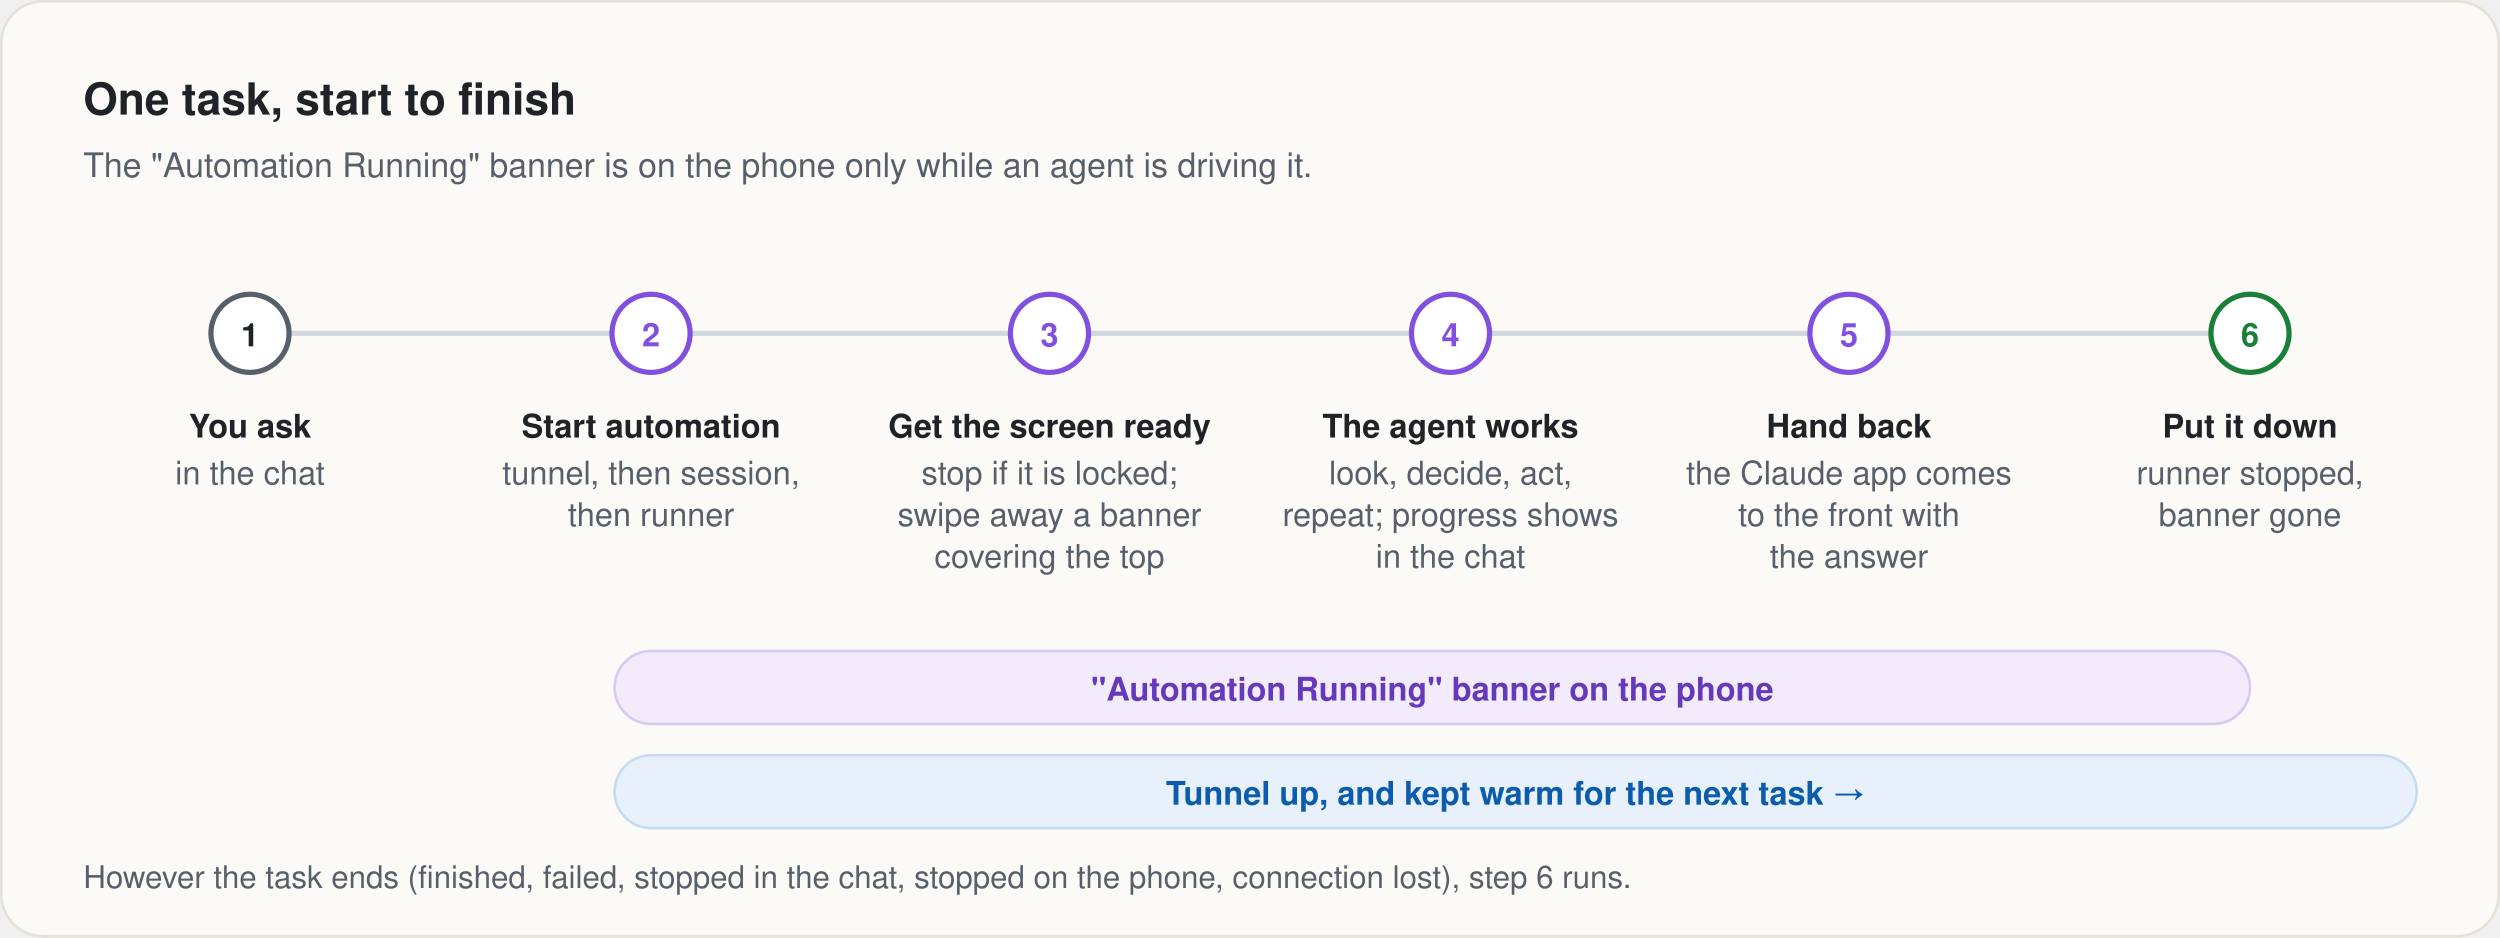
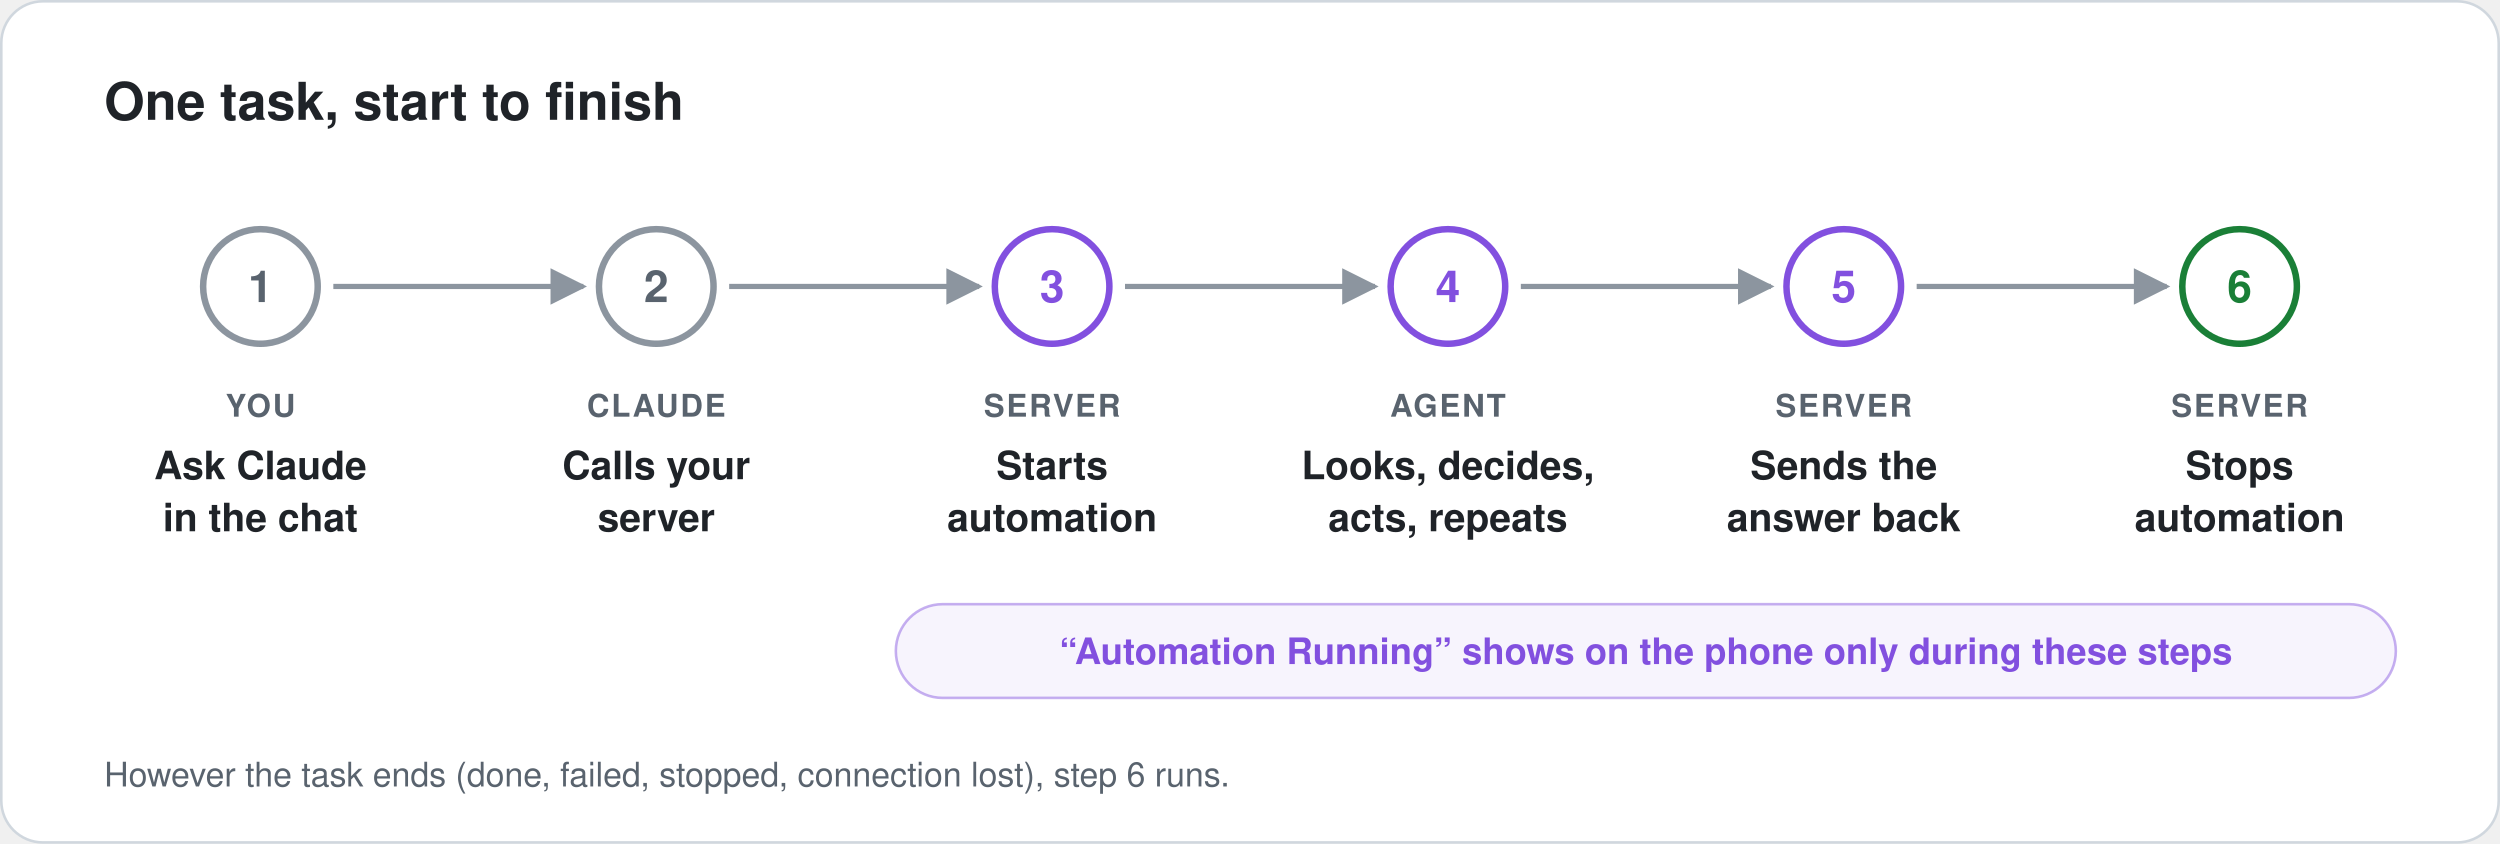
- <svg xmlns="http://www.w3.org/2000/svg" width="960" height="360" viewBox="0 0 960 360" font-family="-apple-system, BlinkMacSystemFont, 'Segoe UI', Helvetica, Arial, sans-serif">
-   <rect x="0.5" y="0.5" width="959" height="359" rx="16" fill="#FBFAF7" stroke="#E5E1D8" />
-   <text x="32" y="44" font-size="17" font-weight="600" fill="#1F2328">One task, start to finish</text>
-   <text x="32" y="68" font-size="13" fill="#57606A">The "Automation Running" banner is on the phone only while an agent is driving it.</text>
-   <line x1="96" y1="128" x2="864" y2="128" stroke="#D0D7DE" stroke-width="2" />
-   <g font-size="12.5" text-anchor="middle">
-     <circle cx="96" cy="128" r="15" fill="#FFFFFF" stroke="#57606A" stroke-width="2" />
-     <text x="96" y="133" font-weight="700" fill="#1F2328">1</text>
-     <text x="96" y="168" font-weight="600" fill="#1F2328">You ask</text>
-     <text x="96" y="186" fill="#57606A">in the chat</text>
-     <circle cx="250" cy="128" r="15" fill="#FFFFFF" stroke="#8250DF" stroke-width="2" />
-     <text x="250" y="133" font-weight="700" fill="#8250DF">2</text>
-     <text x="250" y="168" font-weight="600" fill="#1F2328">Start automation</text>
-     <text x="250" y="186" fill="#57606A">tunnel, then session,</text>
-     <text x="250" y="202" fill="#57606A">then runner</text>
-     <circle cx="403" cy="128" r="15" fill="#FFFFFF" stroke="#8250DF" stroke-width="2" />
-     <text x="403" y="133" font-weight="700" fill="#8250DF">3</text>
-     <text x="403" y="168" font-weight="600" fill="#1F2328">Get the screen ready</text>
-     <text x="403" y="186" fill="#57606A">stop if it is locked;</text>
-     <text x="403" y="202" fill="#57606A">swipe away a banner</text>
-     <text x="403" y="218" fill="#57606A">covering the top</text>
-     <circle cx="557" cy="128" r="15" fill="#FFFFFF" stroke="#8250DF" stroke-width="2" />
-     <text x="557" y="133" font-weight="700" fill="#8250DF">4</text>
-     <text x="557" y="168" font-weight="600" fill="#1F2328">The agent works</text>
-     <text x="557" y="186" fill="#57606A">look, decide, act,</text>
-     <text x="557" y="202" fill="#57606A">repeat; progress shows</text>
-     <text x="557" y="218" fill="#57606A">in the chat</text>
-     <circle cx="710" cy="128" r="15" fill="#FFFFFF" stroke="#8250DF" stroke-width="2" />
-     <text x="710" y="133" font-weight="700" fill="#8250DF">5</text>
-     <text x="710" y="168" font-weight="600" fill="#1F2328">Hand back</text>
-     <text x="710" y="186" fill="#57606A">the Claude app comes</text>
-     <text x="710" y="202" fill="#57606A">to the front with</text>
-     <text x="710" y="218" fill="#57606A">the answer</text>
-     <circle cx="864" cy="128" r="15" fill="#FFFFFF" stroke="#1A7F37" stroke-width="2" />
-     <text x="864" y="133" font-weight="700" fill="#1A7F37">6</text>
-     <text x="864" y="168" font-weight="600" fill="#1F2328">Put it down</text>
-     <text x="864" y="186" fill="#57606A">runner stopped,</text>
-     <text x="864" y="202" fill="#57606A">banner gone</text>
-   </g>
-   <rect x="236" y="250" width="628" height="28" rx="14" fill="#F1EBFC" stroke="#D8C8F6" />
-   <text x="550" y="269" text-anchor="middle" font-size="12.5" font-weight="600" fill="#6639BA">"Automation Running" banner on the phone</text>
-   <rect x="236" y="290" width="692" height="28" rx="14" fill="#E8F1FB" stroke="#C6DBF2" />
-   <text x="582" y="309" text-anchor="middle" font-size="12.5" font-weight="600" fill="#0B5CAD">Tunnel up, and kept warm for the next task →</text>
-   <text x="32" y="341" font-size="12" fill="#57606A">However the task ends (finished, failed, stopped in the chat, stopped on the phone, connection lost), step 6 runs.</text>
+ <svg xmlns="http://www.w3.org/2000/svg" width="960" height="324" viewBox="0 0 960 324">
+   <style>
+   text { font-family: -apple-system, BlinkMacSystemFont, "Segoe UI", Helvetica, Arial, sans-serif; }
+   .frame { fill: #FFFFFF; stroke: #D0D7DE; }
+   .box   { fill: #FFFFFF; stroke: #D0D7DE; }
+   .h  { fill: #1F2328; font-weight: 600; }
+   .s  { fill: #59636E; }
+   .k  { fill: #59636E; font-weight: 600; letter-spacing: .06em; }
+   .ln { stroke: #8C959F; fill: none; }
+   .ah { fill: #8C959F; }
+   .blue   { fill: #0969DA; } .blueS   { stroke: #0969DA; }
+   .green  { fill: #1A7F37; } .greenS  { stroke: #1A7F37; }
+   .purple { fill: #8250DF; } .purpleS { stroke: #8250DF; }
+   .orange { fill: #BC4C00; } .orangeS { stroke: #BC4C00; }
+   .gray   { fill: #59636E; } .grayS   { stroke: #8C959F; }
+   .zone { fill-opacity: .06; stroke-opacity: .45; }
+   .chipT { fill: #FFFFFF; font-weight: 600; }
+   @media (prefers-color-scheme: dark) {
+     .frame { fill: #0D1117; stroke: #30363D; }
+     .box   { fill: #161B22; stroke: #3D444D; }
+     .h  { fill: #F0F6FC; } .s, .k { fill: #9198A1; }
+     .ln { stroke: #6E7681; } .ah { fill: #6E7681; }
+     .blue { fill: #4493F8; } .blueS { stroke: #4493F8; }
+     .green { fill: #3FB950; } .greenS { stroke: #3FB950; }
+     .purple { fill: #AB7DF8; } .purpleS { stroke: #AB7DF8; }
+     .orange { fill: #F0883E; } .orangeS { stroke: #F0883E; }
+     .gray { fill: #9198A1; } .grayS { stroke: #6E7681; }
+     .zone { fill-opacity: .10; }
+     .chipT { fill: #0D1117; }
+   }
+ </style>
+   <defs>
+     <marker id="a" viewBox="0 0 10 10" refX="9" refY="5" markerWidth="7" markerHeight="7" orient="auto-start-reverse">
+       <path class="ah" d="M0,0 L10,5 L0,10 z" />
+     </marker>
+   </defs>
+   <rect class="frame" x="0.5" y="0.5" width="959" height="323" rx="16" />
+   <text x="40" y="46" class="h" font-size="20" text-anchor="start">One task, start to finish</text>
+   <circle class="box grayS" cx="100" cy="110" r="22" stroke-width="2.5" />
+   <text x="100" y="116" class="gray" font-size="17" text-anchor="middle" font-weight="700">1</text>
+   <text x="100" y="160" class="k" font-size="12" text-anchor="middle">YOU</text>
+   <text x="100" y="184" class="h" font-size="15" text-anchor="middle">Ask Claude</text>
+   <text x="100" y="204" class="h" font-size="15" text-anchor="middle">in the chat</text>
+   <line class="ln" x1="128" y1="110" x2="224" y2="110" stroke-width="2" marker-end="url(#a)" />
+   <circle class="box grayS" cx="252" cy="110" r="22" stroke-width="2.5" />
+   <text x="252" y="116" class="gray" font-size="17" text-anchor="middle" font-weight="700">2</text>
+   <text x="252" y="160" class="k" font-size="12" text-anchor="middle">CLAUDE</text>
+   <text x="252" y="184" class="h" font-size="15" text-anchor="middle">Calls your</text>
+   <text x="252" y="204" class="h" font-size="15" text-anchor="middle">server</text>
+   <line class="ln" x1="280" y1="110" x2="376" y2="110" stroke-width="2" marker-end="url(#a)" />
+   <circle class="box purpleS" cx="404" cy="110" r="22" stroke-width="2.5" />
+   <text x="404" y="116" class="purple" font-size="17" text-anchor="middle" font-weight="700">3</text>
+   <text x="404" y="160" class="k" font-size="12" text-anchor="middle">SERVER</text>
+   <text x="404" y="184" class="h" font-size="15" text-anchor="middle">Starts</text>
+   <text x="404" y="204" class="h" font-size="15" text-anchor="middle">automation</text>
+   <line class="ln" x1="432" y1="110" x2="528" y2="110" stroke-width="2" marker-end="url(#a)" />
+   <circle class="box purpleS" cx="556" cy="110" r="22" stroke-width="2.5" />
+   <text x="556" y="116" class="purple" font-size="17" text-anchor="middle" font-weight="700">4</text>
+   <text x="556" y="160" class="k" font-size="12" text-anchor="middle">AGENT</text>
+   <text x="556" y="184" class="h" font-size="15" text-anchor="middle">Looks, decides,</text>
+   <text x="556" y="204" class="h" font-size="15" text-anchor="middle">acts, repeats</text>
+   <line class="ln" x1="584" y1="110" x2="680" y2="110" stroke-width="2" marker-end="url(#a)" />
+   <circle class="box purpleS" cx="708" cy="110" r="22" stroke-width="2.5" />
+   <text x="708" y="116" class="purple" font-size="17" text-anchor="middle" font-weight="700">5</text>
+   <text x="708" y="160" class="k" font-size="12" text-anchor="middle">SERVER</text>
+   <text x="708" y="184" class="h" font-size="15" text-anchor="middle">Sends the</text>
+   <text x="708" y="204" class="h" font-size="15" text-anchor="middle">answer back</text>
+   <line class="ln" x1="736" y1="110" x2="832" y2="110" stroke-width="2" marker-end="url(#a)" />
+   <circle class="box greenS" cx="860" cy="110" r="22" stroke-width="2.5" />
+   <text x="860" y="116" class="green" font-size="17" text-anchor="middle" font-weight="700">6</text>
+   <text x="860" y="160" class="k" font-size="12" text-anchor="middle">SERVER</text>
+   <text x="860" y="184" class="h" font-size="15" text-anchor="middle">Stops</text>
+   <text x="860" y="204" class="h" font-size="15" text-anchor="middle">automation</text>
+   <rect class="purple purpleS zone" x="344" y="232" width="576" height="36" rx="18" />
+   <text x="632.0" y="255" class="purple" font-size="14" text-anchor="middle" font-weight="600">“Automation Running” shows on the phone only during these steps</text>
+   <text x="40" y="302" class="s" font-size="13" text-anchor="start">However the task ends (done, failed, stopped, connection lost), step 6 runs.</text>
</svg>
